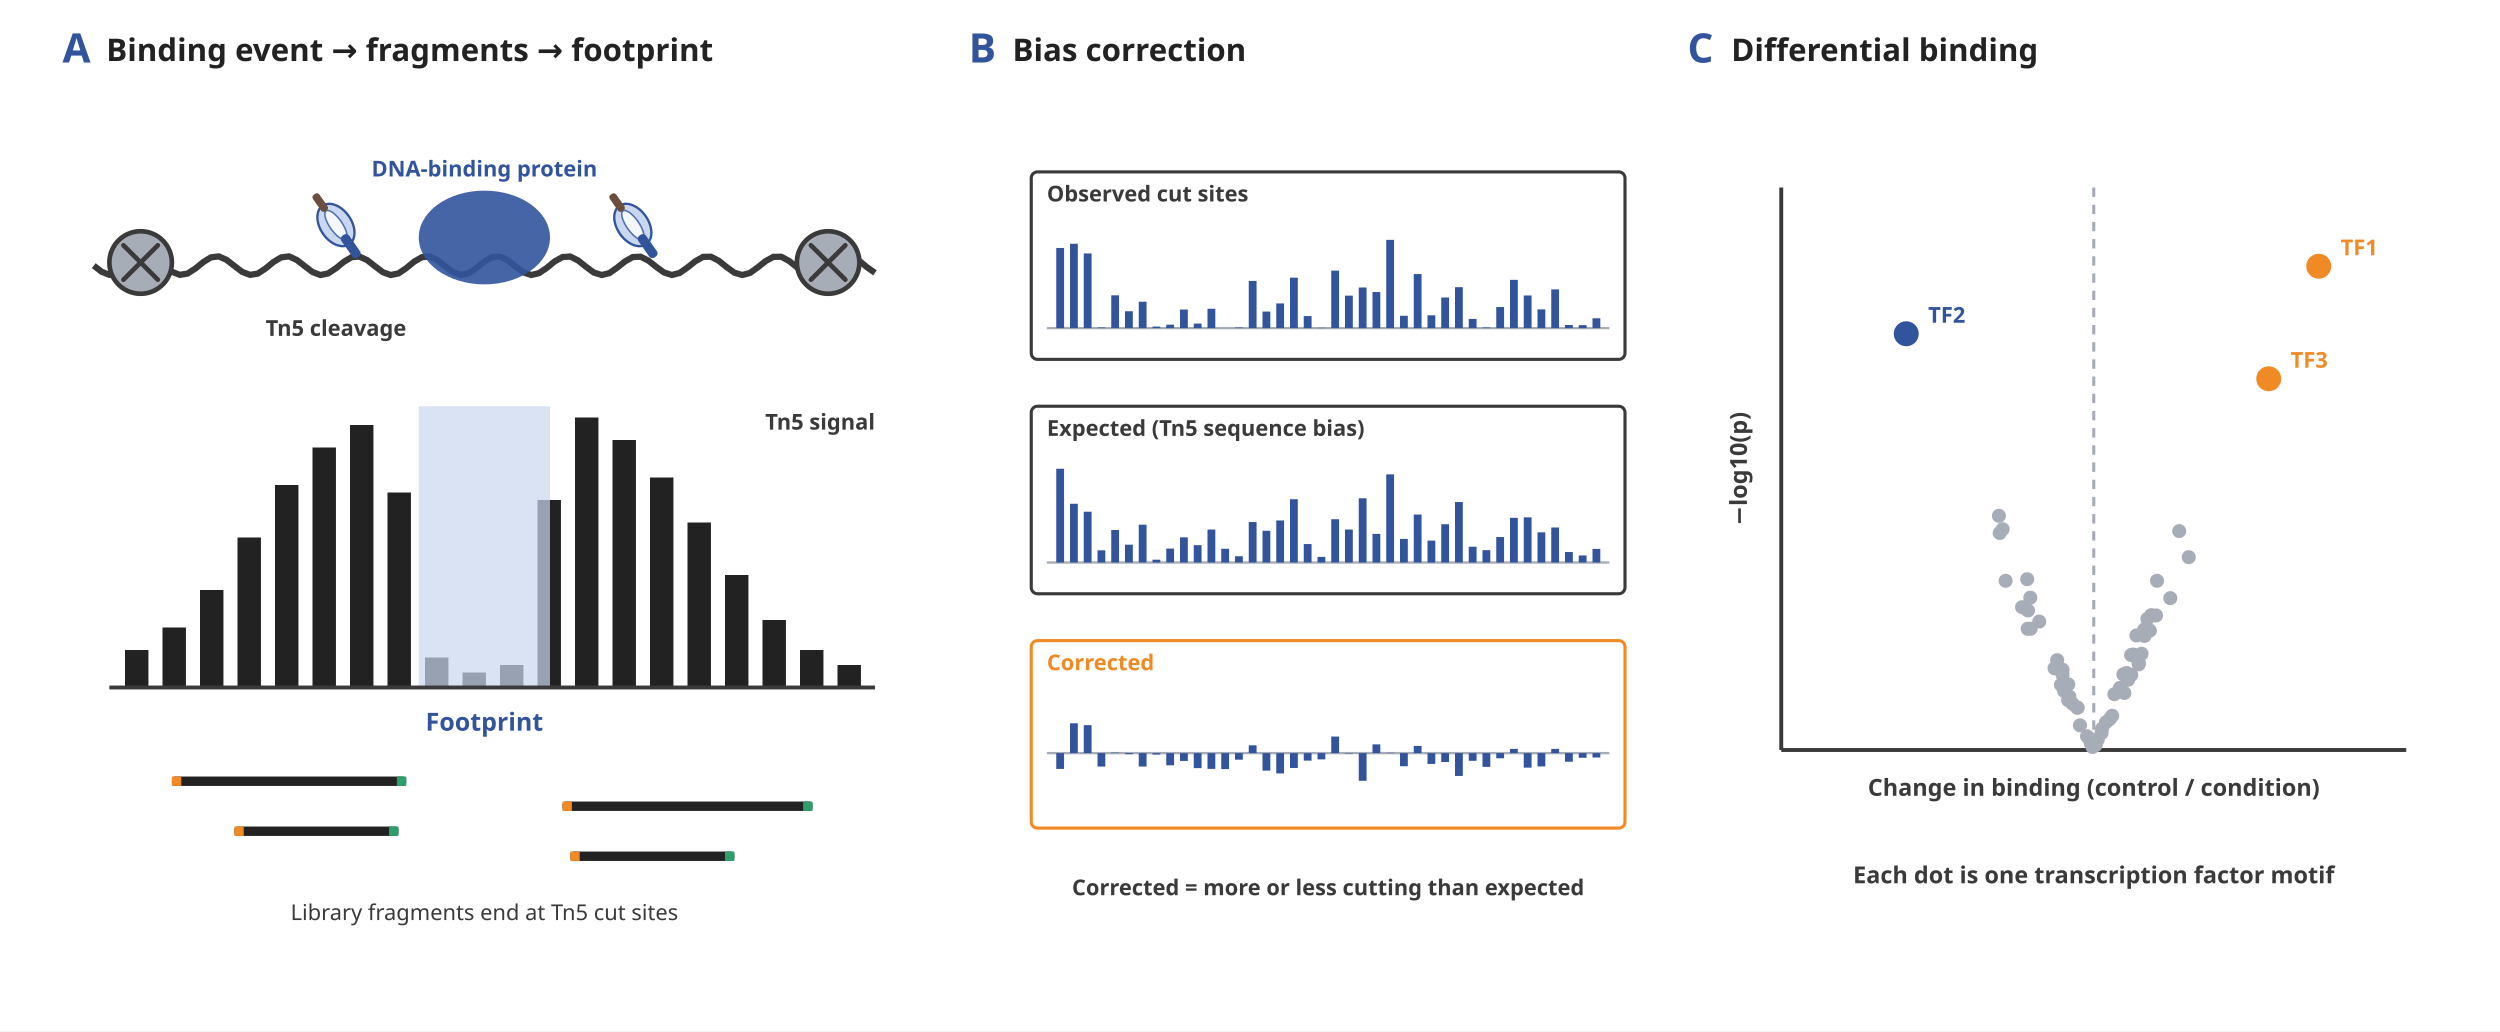
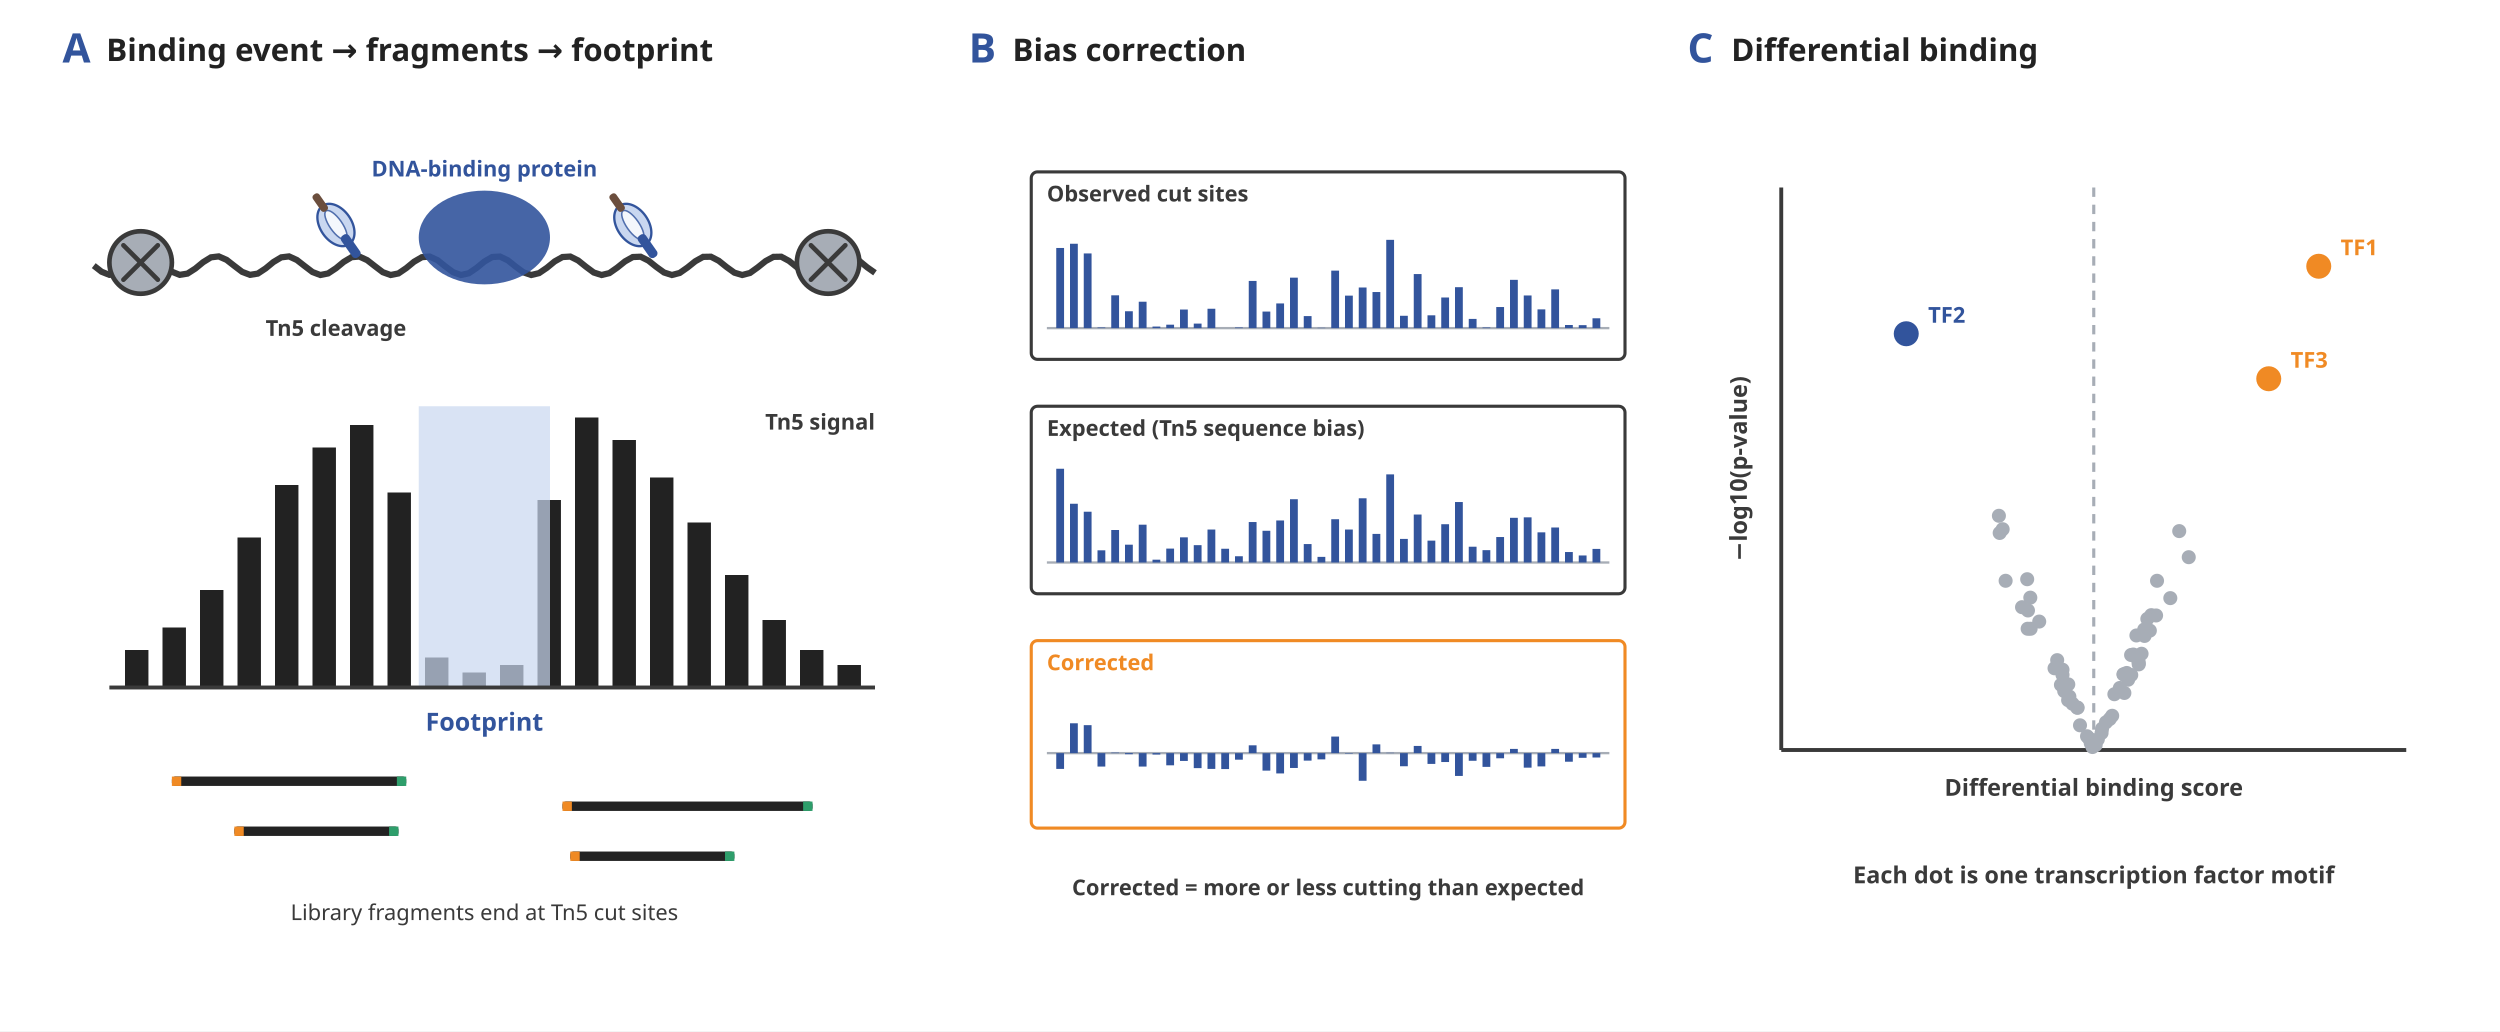
<svg xmlns="http://www.w3.org/2000/svg" width="1600" height="660" viewBox="0 0 1600 660">
  <rect width="1600" height="660" fill="#FFFFFF" />
  <text x="40" y="40" font-family="Pretendard, sans-serif" font-size="26" font-weight="800" fill="#32549C">A</text>
  <text x="68.0" y="32.0" font-family="Pretendard, sans-serif" font-size="20" font-weight="700" fill="#222222" text-anchor="start" dominant-baseline="middle">Binding event → fragments → footprint</text>
  <polyline points="60.0,170.0 65.0,173.9 70.0,175.9 75.0,175.2 80.0,172.0 85.0,167.9 90.0,164.8 95.0,164.1 100.0,166.2 105.0,170.1 110.0,173.9 115.0,175.9 120.0,175.1 125.0,171.9 130.0,167.8 135.0,164.7 140.0,164.1 145.0,166.3 150.0,170.2 155.0,174.0 160.0,175.9 165.0,175.1 170.0,171.8 175.0,167.7 180.0,164.7 185.0,164.1 190.0,166.4 195.0,170.3 200.0,174.1 205.0,176.0 210.0,175.0 215.0,171.7 220.0,167.6 225.0,164.6 230.0,164.2 235.0,166.5 240.0,170.4 245.0,174.2 250.0,176.0 255.0,175.0 260.0,171.6 265.0,167.5 270.0,164.6 275.0,164.2 280.0,166.5 285.0,170.5 290.0,174.2 295.0,176.0 300.0,174.9 305.0,171.5 310.0,167.4 315.0,164.5 320.0,164.2 325.0,166.6 330.0,170.6 335.0,174.3 340.0,176.0 345.0,174.8 350.0,171.4 355.0,167.3 360.0,164.5 365.0,164.2 370.0,166.7 375.0,170.7 380.0,174.4 385.0,176.0 390.0,174.8 395.0,171.3 400.0,167.3 405.0,164.5 410.0,164.3 415.0,166.8 420.0,170.8 425.0,174.4 430.0,176.0 435.0,174.7 440.0,171.2 445.0,167.2 450.0,164.4 455.0,164.3 460.0,166.9 465.0,170.9 470.0,174.5 475.0,176.0 480.0,174.7 485.0,171.1 490.0,167.1 495.0,164.4 500.0,164.3 505.0,167.0 510.0,171.0 515.0,174.6 520.0,176.0 525.0,174.6 530.0,171.0 535.0,167.0 540.0,164.4 545.0,164.4 550.0,167.0 555.0,171.1 560.0,174.6" fill="none" stroke="#3A3A3A" stroke-width="4" />
  <circle cx="90.0" cy="168.0" r="20" fill="#A7ADB6" stroke="#3A3A3A" stroke-width="3" />
  <path d="M79.0,157.0 L101.0,179.0 M79.0,179.0 L101.0,157.0" stroke="#3A3A3A" stroke-width="3" stroke-linecap="round" />
  <circle cx="530.0" cy="168.0" r="20" fill="#A7ADB6" stroke="#3A3A3A" stroke-width="3" />
  <path d="M519.0,157.0 L541.0,179.0 M519.0,179.0 L541.0,157.0" stroke="#3A3A3A" stroke-width="3" stroke-linecap="round" />
  <ellipse cx="310" cy="152" rx="42" ry="30" fill="#32549C" opacity="0.9" />
  <text x="310.0" y="108.0" font-family="Pretendard, sans-serif" font-size="14" font-weight="700" fill="#32549C" text-anchor="middle" dominant-baseline="middle">DNA-binding protein</text>
  <g transform="translate(215.0,144.0) scale(0.5) rotate(-35)">
    <ellipse rx="20" ry="30" fill="#C9D7F0" stroke="#32549C" stroke-width="3" />
    <ellipse rx="8" ry="22" fill="#fff" stroke="#32549C" stroke-width="2" opacity="0.8" />
    <rect x="-5" y="-48" width="10" height="26" rx="4" fill="#6B4E3D" />
    <rect x="-6" y="16" width="12" height="34" rx="5" fill="#32549C" />
  </g>
  <g transform="translate(405.0,144.0) scale(0.5) rotate(-35)">
    <ellipse rx="20" ry="30" fill="#C9D7F0" stroke="#32549C" stroke-width="3" />
    <ellipse rx="8" ry="22" fill="#fff" stroke="#32549C" stroke-width="2" opacity="0.8" />
    <rect x="-5" y="-48" width="10" height="26" rx="4" fill="#6B4E3D" />
    <rect x="-6" y="16" width="12" height="34" rx="5" fill="#32549C" />
  </g>
  <text x="215.0" y="210.0" font-family="Pretendard, sans-serif" font-size="14" font-weight="700" fill="#3A3A3A" text-anchor="middle" dominant-baseline="middle">Tn5 cleavage</text>
  <rect x="80.0" y="416.0" width="15.0" height="24.0" rx="0" fill="#222222" opacity="1" />
  <rect x="104.0" y="401.6" width="15.0" height="38.4" rx="0" fill="#222222" opacity="1" />
  <rect x="128.0" y="377.6" width="15.0" height="62.4" rx="0" fill="#222222" opacity="1" />
  <rect x="152.0" y="344.0" width="15.0" height="96.0" rx="0" fill="#222222" opacity="1" />
  <rect x="176.0" y="310.4" width="15.0" height="129.6" rx="0" fill="#222222" opacity="1" />
  <rect x="200.0" y="286.4" width="15.0" height="153.6" rx="0" fill="#222222" opacity="1" />
  <rect x="224.0" y="272.0" width="15.0" height="168.0" rx="0" fill="#222222" opacity="1" />
  <rect x="248.0" y="315.2" width="15.0" height="124.8" rx="0" fill="#222222" opacity="1" />
  <rect x="272.0" y="420.8" width="15.0" height="19.2" rx="0" fill="#222222" opacity="1" />
  <rect x="296.0" y="430.4" width="15.0" height="9.6" rx="0" fill="#222222" opacity="1" />
  <rect x="320.0" y="425.6" width="15.0" height="14.4" rx="0" fill="#222222" opacity="1" />
  <rect x="344.0" y="320.0" width="15.0" height="120.0" rx="0" fill="#222222" opacity="1" />
  <rect x="368.0" y="267.2" width="15.0" height="172.8" rx="0" fill="#222222" opacity="1" />
  <rect x="392.0" y="281.6" width="15.0" height="158.4" rx="0" fill="#222222" opacity="1" />
  <rect x="416.0" y="305.6" width="15.0" height="134.4" rx="0" fill="#222222" opacity="1" />
  <rect x="440.0" y="334.4" width="15.0" height="105.6" rx="0" fill="#222222" opacity="1" />
  <rect x="464.0" y="368.0" width="15.0" height="72.0" rx="0" fill="#222222" opacity="1" />
  <rect x="488.0" y="396.8" width="15.0" height="43.2" rx="0" fill="#222222" opacity="1" />
  <rect x="512.0" y="416.0" width="15.0" height="24.0" rx="0" fill="#222222" opacity="1" />
  <rect x="536.0" y="425.6" width="15.0" height="14.4" rx="0" fill="#222222" opacity="1" />
  <rect x="268.0" y="260.0" width="84.0" height="180.0" rx="0" fill="#C9D7F0" opacity="0.7" />
  <text x="310.0" y="462.0" font-family="Pretendard, sans-serif" font-size="16" font-weight="800" fill="#32549C" text-anchor="middle" dominant-baseline="middle">Footprint</text>
  <line x1="70.0" y1="440.0" x2="560.0" y2="440.0" stroke="#3A3A3A" stroke-width="2.5" />
  <text x="560.0" y="270.0" font-family="Pretendard, sans-serif" font-size="14" font-weight="700" fill="#3A3A3A" text-anchor="end" dominant-baseline="middle">Tn5 signal</text>
  <rect x="110.0" y="497.0" width="150.0" height="6.0" rx="2" fill="#222222" opacity="1" />
  <rect x="110.0" y="497.0" width="6.0" height="6.0" rx="0" fill="#F08A24" opacity="1" />
  <rect x="254.0" y="497.0" width="6.0" height="6.0" rx="0" fill="#2E9E6B" opacity="1" />
  <rect x="360.0" y="513.0" width="160.0" height="6.0" rx="2" fill="#222222" opacity="1" />
  <rect x="360.0" y="513.0" width="6.0" height="6.0" rx="0" fill="#F08A24" opacity="1" />
  <rect x="514.0" y="513.0" width="6.0" height="6.0" rx="0" fill="#2E9E6B" opacity="1" />
  <rect x="150.0" y="529.0" width="105.0" height="6.0" rx="2" fill="#222222" opacity="1" />
  <rect x="150.0" y="529.0" width="6.0" height="6.0" rx="0" fill="#F08A24" opacity="1" />
  <rect x="249.0" y="529.0" width="6.0" height="6.0" rx="0" fill="#2E9E6B" opacity="1" />
  <rect x="365.0" y="545.0" width="105.0" height="6.0" rx="2" fill="#222222" opacity="1" />
  <rect x="365.0" y="545.0" width="6.0" height="6.0" rx="0" fill="#F08A24" opacity="1" />
  <rect x="464.0" y="545.0" width="6.0" height="6.0" rx="0" fill="#2E9E6B" opacity="1" />
  <text x="310.0" y="584.0" font-family="Pretendard, sans-serif" font-size="14" font-weight="500" fill="#3A3A3A" text-anchor="middle" dominant-baseline="middle">Library fragments end at Tn5 cut sites</text>
  <text x="620" y="40" font-family="Pretendard, sans-serif" font-size="26" font-weight="800" fill="#32549C">B</text>
  <text x="648.0" y="32.0" font-family="Pretendard, sans-serif" font-size="20" font-weight="700" fill="#222222" text-anchor="start" dominant-baseline="middle">Bias correction</text>
  <rect x="660.0" y="110.0" width="380.0" height="120.0" rx="4" fill="#fff" stroke="#3A3A3A" stroke-width="2" opacity="1" />
  <text x="670.0" y="124.0" font-family="Pretendard, sans-serif" font-size="14" font-weight="700" fill="#3A3A3A" text-anchor="start" dominant-baseline="middle">Observed cut sites</text>
  <line x1="670.0" y1="210.0" x2="1030.0" y2="210.0" stroke="#A7ADB6" stroke-width="1.5" />
  <rect x="676.0" y="158.7" width="5.0" height="51.3" rx="0" fill="#32549C" opacity="1" />
  <rect x="684.8" y="156.0" width="5.0" height="54.0" rx="0" fill="#32549C" opacity="1" />
  <rect x="693.6" y="162.2" width="5.0" height="47.8" rx="0" fill="#32549C" opacity="1" />
  <rect x="702.4" y="209.6" width="5.0" height="0.4" rx="0" fill="#32549C" opacity="1" />
  <rect x="711.2" y="189.0" width="5.0" height="21.0" rx="0" fill="#32549C" opacity="1" />
  <rect x="720.0" y="199.2" width="5.0" height="10.8" rx="0" fill="#32549C" opacity="1" />
  <rect x="728.8" y="193.1" width="5.0" height="16.9" rx="0" fill="#32549C" opacity="1" />
  <rect x="737.6" y="209.0" width="5.0" height="1.0" rx="0" fill="#32549C" opacity="1" />
  <rect x="746.4" y="207.8" width="5.0" height="2.2" rx="0" fill="#32549C" opacity="1" />
  <rect x="755.2" y="198.1" width="5.0" height="11.9" rx="0" fill="#32549C" opacity="1" />
  <rect x="764.0" y="207.1" width="5.0" height="2.9" rx="0" fill="#32549C" opacity="1" />
  <rect x="772.8" y="197.6" width="5.0" height="12.4" rx="0" fill="#32549C" opacity="1" />
  <rect x="781.6" y="210.0" width="5.0" height="0.0" rx="0" fill="#32549C" opacity="1" />
  <rect x="790.4" y="209.6" width="5.0" height="0.4" rx="0" fill="#32549C" opacity="1" />
  <rect x="799.2" y="179.8" width="5.0" height="30.2" rx="0" fill="#32549C" opacity="1" />
  <rect x="808.0" y="199.4" width="5.0" height="10.6" rx="0" fill="#32549C" opacity="1" />
  <rect x="816.8" y="194.2" width="5.0" height="15.8" rx="0" fill="#32549C" opacity="1" />
  <rect x="825.6" y="177.7" width="5.0" height="32.3" rx="0" fill="#32549C" opacity="1" />
  <rect x="834.4" y="202.3" width="5.0" height="7.7" rx="0" fill="#32549C" opacity="1" />
  <rect x="843.2" y="209.8" width="5.0" height="0.2" rx="0" fill="#32549C" opacity="1" />
  <rect x="852.0" y="173.2" width="5.0" height="36.8" rx="0" fill="#32549C" opacity="1" />
  <rect x="860.8" y="189.2" width="5.0" height="20.8" rx="0" fill="#32549C" opacity="1" />
  <rect x="869.6" y="184.0" width="5.0" height="26.0" rx="0" fill="#32549C" opacity="1" />
  <rect x="878.4" y="186.9" width="5.0" height="23.1" rx="0" fill="#32549C" opacity="1" />
  <rect x="887.2" y="153.5" width="5.0" height="56.5" rx="0" fill="#32549C" opacity="1" />
  <rect x="896.0" y="202.1" width="5.0" height="7.9" rx="0" fill="#32549C" opacity="1" />
  <rect x="904.8" y="175.4" width="5.0" height="34.6" rx="0" fill="#32549C" opacity="1" />
  <rect x="913.6" y="201.8" width="5.0" height="8.2" rx="0" fill="#32549C" opacity="1" />
  <rect x="922.4" y="190.4" width="5.0" height="19.6" rx="0" fill="#32549C" opacity="1" />
  <rect x="931.2" y="183.8" width="5.0" height="26.2" rx="0" fill="#32549C" opacity="1" />
  <rect x="940.0" y="204.1" width="5.0" height="5.9" rx="0" fill="#32549C" opacity="1" />
  <rect x="948.8" y="209.6" width="5.0" height="0.4" rx="0" fill="#32549C" opacity="1" />
  <rect x="957.6" y="196.5" width="5.0" height="13.5" rx="0" fill="#32549C" opacity="1" />
  <rect x="966.4" y="179.1" width="5.0" height="30.9" rx="0" fill="#32549C" opacity="1" />
  <rect x="975.2" y="189.1" width="5.0" height="20.9" rx="0" fill="#32549C" opacity="1" />
  <rect x="984.0" y="198.0" width="5.0" height="12.0" rx="0" fill="#32549C" opacity="1" />
  <rect x="992.8" y="185.2" width="5.0" height="24.8" rx="0" fill="#32549C" opacity="1" />
  <rect x="1001.6" y="208.0" width="5.0" height="2.0" rx="0" fill="#32549C" opacity="1" />
  <rect x="1010.4" y="208.1" width="5.0" height="1.9" rx="0" fill="#32549C" opacity="1" />
  <rect x="1019.2" y="203.7" width="5.0" height="6.3" rx="0" fill="#32549C" opacity="1" />
  <rect x="660.0" y="260.0" width="380.0" height="120.0" rx="4" fill="#fff" stroke="#3A3A3A" stroke-width="2" opacity="1" />
  <text x="670.0" y="274.0" font-family="Pretendard, sans-serif" font-size="14" font-weight="700" fill="#3A3A3A" text-anchor="start" dominant-baseline="middle">Expected (Tn5 sequence bias)</text>
  <line x1="670.0" y1="360.0" x2="1030.0" y2="360.0" stroke="#A7ADB6" stroke-width="1.5" />
  <rect x="676.0" y="300.0" width="5.0" height="60.0" rx="0" fill="#32549C" opacity="1" />
  <rect x="684.8" y="322.4" width="5.0" height="37.6" rx="0" fill="#32549C" opacity="1" />
  <rect x="693.6" y="327.5" width="5.0" height="32.5" rx="0" fill="#32549C" opacity="1" />
  <rect x="702.4" y="352.2" width="5.0" height="7.8" rx="0" fill="#32549C" opacity="1" />
  <rect x="711.2" y="339.2" width="5.0" height="20.8" rx="0" fill="#32549C" opacity="1" />
  <rect x="720.0" y="348.6" width="5.0" height="11.4" rx="0" fill="#32549C" opacity="1" />
  <rect x="728.8" y="335.8" width="5.0" height="24.2" rx="0" fill="#32549C" opacity="1" />
  <rect x="737.6" y="358.2" width="5.0" height="1.8" rx="0" fill="#32549C" opacity="1" />
  <rect x="746.4" y="351.1" width="5.0" height="8.9" rx="0" fill="#32549C" opacity="1" />
  <rect x="755.2" y="343.9" width="5.0" height="16.1" rx="0" fill="#32549C" opacity="1" />
  <rect x="764.0" y="348.9" width="5.0" height="11.1" rx="0" fill="#32549C" opacity="1" />
  <rect x="772.8" y="338.9" width="5.0" height="21.1" rx="0" fill="#32549C" opacity="1" />
  <rect x="781.6" y="351.2" width="5.0" height="8.8" rx="0" fill="#32549C" opacity="1" />
  <rect x="790.4" y="356.0" width="5.0" height="4.0" rx="0" fill="#32549C" opacity="1" />
  <rect x="799.2" y="334.1" width="5.0" height="25.9" rx="0" fill="#32549C" opacity="1" />
  <rect x="808.0" y="339.7" width="5.0" height="20.3" rx="0" fill="#32549C" opacity="1" />
  <rect x="816.8" y="333.1" width="5.0" height="26.9" rx="0" fill="#32549C" opacity="1" />
  <rect x="825.6" y="319.5" width="5.0" height="40.5" rx="0" fill="#32549C" opacity="1" />
  <rect x="834.4" y="348.2" width="5.0" height="11.8" rx="0" fill="#32549C" opacity="1" />
  <rect x="843.2" y="356.4" width="5.0" height="3.6" rx="0" fill="#32549C" opacity="1" />
  <rect x="852.0" y="332.3" width="5.0" height="27.7" rx="0" fill="#32549C" opacity="1" />
  <rect x="860.8" y="338.9" width="5.0" height="21.1" rx="0" fill="#32549C" opacity="1" />
  <rect x="869.6" y="318.9" width="5.0" height="41.1" rx="0" fill="#32549C" opacity="1" />
  <rect x="878.4" y="341.7" width="5.0" height="18.3" rx="0" fill="#32549C" opacity="1" />
  <rect x="887.2" y="303.6" width="5.0" height="56.4" rx="0" fill="#32549C" opacity="1" />
  <rect x="896.0" y="344.9" width="5.0" height="15.1" rx="0" fill="#32549C" opacity="1" />
  <rect x="904.8" y="329.3" width="5.0" height="30.7" rx="0" fill="#32549C" opacity="1" />
  <rect x="913.6" y="346.0" width="5.0" height="14.0" rx="0" fill="#32549C" opacity="1" />
  <rect x="922.4" y="335.5" width="5.0" height="24.5" rx="0" fill="#32549C" opacity="1" />
  <rect x="931.2" y="321.3" width="5.0" height="38.7" rx="0" fill="#32549C" opacity="1" />
  <rect x="940.0" y="349.9" width="5.0" height="10.1" rx="0" fill="#32549C" opacity="1" />
  <rect x="948.8" y="352.1" width="5.0" height="7.9" rx="0" fill="#32549C" opacity="1" />
  <rect x="957.6" y="343.7" width="5.0" height="16.3" rx="0" fill="#32549C" opacity="1" />
  <rect x="966.4" y="331.4" width="5.0" height="28.6" rx="0" fill="#32549C" opacity="1" />
  <rect x="975.2" y="331.1" width="5.0" height="28.9" rx="0" fill="#32549C" opacity="1" />
  <rect x="984.0" y="340.7" width="5.0" height="19.3" rx="0" fill="#32549C" opacity="1" />
  <rect x="992.8" y="337.6" width="5.0" height="22.4" rx="0" fill="#32549C" opacity="1" />
  <rect x="1001.6" y="353.3" width="5.0" height="6.7" rx="0" fill="#32549C" opacity="1" />
  <rect x="1010.4" y="355.5" width="5.0" height="4.5" rx="0" fill="#32549C" opacity="1" />
  <rect x="1019.2" y="351.3" width="5.0" height="8.7" rx="0" fill="#32549C" opacity="1" />
  <rect x="660.0" y="410.0" width="380.0" height="120.0" rx="4" fill="#fff" stroke="#F08A24" stroke-width="2" opacity="1" />
  <text x="670.0" y="424.0" font-family="Pretendard, sans-serif" font-size="14" font-weight="700" fill="#F08A24" text-anchor="start" dominant-baseline="middle">Corrected</text>
  <line x1="670.0" y1="482.0" x2="1030.0" y2="482.0" stroke="#A7ADB6" stroke-width="1.5" />
  <rect x="676.0" y="482.0" width="5.0" height="10.1" rx="0" fill="#32549C" opacity="1" />
  <rect x="684.8" y="462.9" width="5.0" height="19.1" rx="0" fill="#32549C" opacity="1" />
  <rect x="693.6" y="464.1" width="5.0" height="17.9" rx="0" fill="#32549C" opacity="1" />
  <rect x="702.4" y="482.0" width="5.0" height="8.6" rx="0" fill="#32549C" opacity="1" />
  <rect x="711.2" y="481.7" width="5.0" height="0.3" rx="0" fill="#32549C" opacity="1" />
  <rect x="720.0" y="482.0" width="5.0" height="0.7" rx="0" fill="#32549C" opacity="1" />
  <rect x="728.8" y="482.0" width="5.0" height="8.6" rx="0" fill="#32549C" opacity="1" />
  <rect x="737.6" y="482.0" width="5.0" height="0.9" rx="0" fill="#32549C" opacity="1" />
  <rect x="746.4" y="482.0" width="5.0" height="7.8" rx="0" fill="#32549C" opacity="1" />
  <rect x="755.2" y="482.0" width="5.0" height="5.0" rx="0" fill="#32549C" opacity="1" />
  <rect x="764.0" y="482.0" width="5.0" height="9.6" rx="0" fill="#32549C" opacity="1" />
  <rect x="772.8" y="482.0" width="5.0" height="10.1" rx="0" fill="#32549C" opacity="1" />
  <rect x="781.6" y="482.0" width="5.0" height="10.2" rx="0" fill="#32549C" opacity="1" />
  <rect x="790.4" y="482.0" width="5.0" height="4.2" rx="0" fill="#32549C" opacity="1" />
  <rect x="799.2" y="477.0" width="5.0" height="5.0" rx="0" fill="#32549C" opacity="1" />
  <rect x="808.0" y="482.0" width="5.0" height="11.2" rx="0" fill="#32549C" opacity="1" />
  <rect x="816.8" y="482.0" width="5.0" height="13.0" rx="0" fill="#32549C" opacity="1" />
  <rect x="825.6" y="482.0" width="5.0" height="9.5" rx="0" fill="#32549C" opacity="1" />
  <rect x="834.4" y="482.0" width="5.0" height="4.8" rx="0" fill="#32549C" opacity="1" />
  <rect x="843.2" y="482.0" width="5.0" height="4.0" rx="0" fill="#32549C" opacity="1" />
  <rect x="852.0" y="471.4" width="5.0" height="10.6" rx="0" fill="#32549C" opacity="1" />
  <rect x="860.8" y="482.0" width="5.0" height="0.3" rx="0" fill="#32549C" opacity="1" />
  <rect x="869.6" y="482.0" width="5.0" height="17.7" rx="0" fill="#32549C" opacity="1" />
  <rect x="878.4" y="476.4" width="5.0" height="5.6" rx="0" fill="#32549C" opacity="1" />
  <rect x="887.2" y="481.8" width="5.0" height="0.2" rx="0" fill="#32549C" opacity="1" />
  <rect x="896.0" y="482.0" width="5.0" height="8.4" rx="0" fill="#32549C" opacity="1" />
  <rect x="904.8" y="477.4" width="5.0" height="4.6" rx="0" fill="#32549C" opacity="1" />
  <rect x="913.6" y="482.0" width="5.0" height="6.9" rx="0" fill="#32549C" opacity="1" />
  <rect x="922.4" y="482.0" width="5.0" height="5.7" rx="0" fill="#32549C" opacity="1" />
  <rect x="931.2" y="482.0" width="5.0" height="14.6" rx="0" fill="#32549C" opacity="1" />
  <rect x="940.0" y="482.0" width="5.0" height="4.9" rx="0" fill="#32549C" opacity="1" />
  <rect x="948.8" y="482.0" width="5.0" height="8.8" rx="0" fill="#32549C" opacity="1" />
  <rect x="957.6" y="482.0" width="5.0" height="3.3" rx="0" fill="#32549C" opacity="1" />
  <rect x="966.4" y="479.3" width="5.0" height="2.7" rx="0" fill="#32549C" opacity="1" />
  <rect x="975.2" y="482.0" width="5.0" height="9.3" rx="0" fill="#32549C" opacity="1" />
  <rect x="984.0" y="482.0" width="5.0" height="8.5" rx="0" fill="#32549C" opacity="1" />
  <rect x="992.8" y="479.3" width="5.0" height="2.7" rx="0" fill="#32549C" opacity="1" />
  <rect x="1001.6" y="482.0" width="5.0" height="5.5" rx="0" fill="#32549C" opacity="1" />
  <rect x="1010.4" y="482.0" width="5.0" height="3.0" rx="0" fill="#32549C" opacity="1" />
  <rect x="1019.2" y="482.0" width="5.0" height="2.8" rx="0" fill="#32549C" opacity="1" />
  <text x="850.0" y="568.0" font-family="Pretendard, sans-serif" font-size="14" font-weight="600" fill="#3A3A3A" text-anchor="middle" dominant-baseline="middle">Corrected = more or less cutting than expected</text>
  <text x="1080" y="40" font-family="Pretendard, sans-serif" font-size="26" font-weight="800" fill="#32549C">C</text>
  <text x="1108.0" y="32.0" font-family="Pretendard, sans-serif" font-size="20" font-weight="700" fill="#222222" text-anchor="start" dominant-baseline="middle">Differential binding</text>
  <line x1="1140.0" y1="120.0" x2="1140.0" y2="480.0" stroke="#3A3A3A" stroke-width="2.5" />
  <line x1="1140.0" y1="480.0" x2="1540.0" y2="480.0" stroke="#3A3A3A" stroke-width="2.5" />
-   <text x="1340.0" y="504.0" font-family="Pretendard, sans-serif" font-size="15" font-weight="600" fill="#3A3A3A" text-anchor="middle" dominant-baseline="middle">Change in binding (control / condition)</text>
-   <text x="1118.0" y="300.0" font-family="Pretendard, sans-serif" font-size="15" font-weight="600" fill="#3A3A3A" text-anchor="middle" transform="rotate(-90 1118.0 300.0)">−log10(p)</text>
+   <text x="1340.0" y="504.0" font-family="Pretendard, sans-serif" font-size="15" font-weight="600" fill="#3A3A3A" text-anchor="middle" dominant-baseline="middle">Differential binding score</text>
+   <text x="1118.0" y="300.0" font-family="Pretendard, sans-serif" font-size="15" font-weight="600" fill="#3A3A3A" text-anchor="middle" transform="rotate(-90 1118.0 300.0)">−log10(p-value)</text>
  <line x1="1340.0" y1="120.0" x2="1340.0" y2="480.0" stroke="#A7ADB6" stroke-width="2" stroke-dasharray="6,5" />
  <circle cx="1336.9" cy="472.5" r="4.5" fill="#A7ADB6" />
  <circle cx="1394.7" cy="339.9" r="4.5" fill="#A7ADB6" />
  <circle cx="1350.2" cy="460.2" r="4.5" fill="#A7ADB6" />
  <circle cx="1364.0" cy="432.0" r="4.5" fill="#A7ADB6" />
  <circle cx="1338.1" cy="475.7" r="4.5" fill="#A7ADB6" />
  <circle cx="1321.1" cy="442.3" r="4.5" fill="#A7ADB6" />
  <circle cx="1329.4" cy="452.9" r="4.5" fill="#A7ADB6" />
  <circle cx="1376.8" cy="393.7" r="4.5" fill="#A7ADB6" />
  <circle cx="1368.8" cy="424.3" r="4.5" fill="#A7ADB6" />
  <circle cx="1342.6" cy="473.2" r="4.5" fill="#A7ADB6" />
  <circle cx="1363.9" cy="419.2" r="4.5" fill="#A7ADB6" />
  <circle cx="1279.3" cy="330.1" r="4.5" fill="#A7ADB6" />
  <circle cx="1400.8" cy="356.6" r="4.5" fill="#A7ADB6" />
  <circle cx="1320.0" cy="428.6" r="4.5" fill="#A7ADB6" />
  <circle cx="1279.8" cy="341.1" r="4.5" fill="#A7ADB6" />
  <circle cx="1345.0" cy="469.1" r="4.5" fill="#A7ADB6" />
  <circle cx="1314.9" cy="427.7" r="4.5" fill="#A7ADB6" />
  <circle cx="1368.8" cy="425.2" r="4.5" fill="#A7ADB6" />
  <circle cx="1367.3" cy="406.7" r="4.5" fill="#A7ADB6" />
  <circle cx="1281.7" cy="338.7" r="4.5" fill="#A7ADB6" />
  <circle cx="1283.6" cy="371.7" r="4.5" fill="#A7ADB6" />
  <circle cx="1320.0" cy="431.9" r="4.5" fill="#A7ADB6" />
  <circle cx="1319.0" cy="438.3" r="4.5" fill="#A7ADB6" />
  <circle cx="1347.8" cy="462.3" r="4.5" fill="#A7ADB6" />
  <circle cx="1339.2" cy="478.1" r="4.5" fill="#A7ADB6" />
  <circle cx="1379.9" cy="393.9" r="4.5" fill="#A7ADB6" />
  <circle cx="1368.5" cy="422.7" r="4.5" fill="#A7ADB6" />
  <circle cx="1370.6" cy="418.4" r="4.5" fill="#A7ADB6" />
  <circle cx="1351.8" cy="458.1" r="4.5" fill="#A7ADB6" />
  <circle cx="1372.3" cy="402.9" r="4.5" fill="#A7ADB6" />
  <circle cx="1374.3" cy="396.1" r="4.5" fill="#A7ADB6" />
  <circle cx="1329.7" cy="452.9" r="4.5" fill="#A7ADB6" />
  <circle cx="1359.2" cy="431.6" r="4.5" fill="#A7ADB6" />
  <circle cx="1345.3" cy="466.4" r="4.5" fill="#A7ADB6" />
  <circle cx="1326.4" cy="450.4" r="4.5" fill="#A7ADB6" />
  <circle cx="1323.7" cy="438.0" r="4.5" fill="#A7ADB6" />
  <circle cx="1389.0" cy="382.8" r="4.5" fill="#A7ADB6" />
  <circle cx="1297.4" cy="370.7" r="4.5" fill="#A7ADB6" />
  <circle cx="1299.6" cy="402.4" r="4.5" fill="#A7ADB6" />
  <circle cx="1380.5" cy="371.7" r="4.5" fill="#A7ADB6" />
  <circle cx="1294.1" cy="388.6" r="4.5" fill="#A7ADB6" />
  <circle cx="1305.1" cy="397.8" r="4.5" fill="#A7ADB6" />
  <circle cx="1297.9" cy="390.7" r="4.5" fill="#A7ADB6" />
  <circle cx="1316.6" cy="422.5" r="4.5" fill="#A7ADB6" />
  <circle cx="1323.6" cy="448.1" r="4.5" fill="#A7ADB6" />
  <circle cx="1365.3" cy="418.9" r="4.5" fill="#A7ADB6" />
  <circle cx="1359.6" cy="443.5" r="4.5" fill="#A7ADB6" />
  <circle cx="1356.7" cy="440.3" r="4.5" fill="#A7ADB6" />
  <circle cx="1297.7" cy="402.4" r="4.5" fill="#A7ADB6" />
  <circle cx="1324.4" cy="445.8" r="4.5" fill="#A7ADB6" />
  <circle cx="1331.2" cy="464.2" r="4.5" fill="#A7ADB6" />
  <circle cx="1353.2" cy="444.3" r="4.5" fill="#A7ADB6" />
  <circle cx="1362.0" cy="435.0" r="4.5" fill="#A7ADB6" />
  <circle cx="1361.1" cy="430.7" r="4.5" fill="#A7ADB6" />
  <circle cx="1375.9" cy="403.6" r="4.5" fill="#A7ADB6" />
  <circle cx="1359.0" cy="431.6" r="4.5" fill="#A7ADB6" />
  <circle cx="1372.5" cy="407.0" r="4.5" fill="#A7ADB6" />
  <circle cx="1341.2" cy="476.9" r="4.5" fill="#A7ADB6" />
  <circle cx="1299.4" cy="382.5" r="4.5" fill="#A7ADB6" />
  <circle cx="1335.7" cy="471.2" r="4.5" fill="#A7ADB6" />
  <circle cx="1484.0" cy="170.4" r="8" fill="#F08A24" />
  <text x="1498.0" y="158.4" font-family="Pretendard, sans-serif" font-size="14" font-weight="700" fill="#F08A24" text-anchor="start" dominant-baseline="middle">TF1</text>
  <circle cx="1452.0" cy="242.4" r="8" fill="#F08A24" />
  <text x="1466.0" y="230.4" font-family="Pretendard, sans-serif" font-size="14" font-weight="700" fill="#F08A24" text-anchor="start" dominant-baseline="middle">TF3</text>
  <circle cx="1220.0" cy="213.6" r="8" fill="#32549C" />
  <text x="1234.0" y="201.6" font-family="Pretendard, sans-serif" font-size="14" font-weight="700" fill="#32549C" text-anchor="start" dominant-baseline="middle">TF2</text>
  <text x="1340.0" y="560.0" font-family="Pretendard, sans-serif" font-size="15" font-weight="600" fill="#3A3A3A" text-anchor="middle" dominant-baseline="middle">Each dot is one transcription factor motif</text>
</svg>
